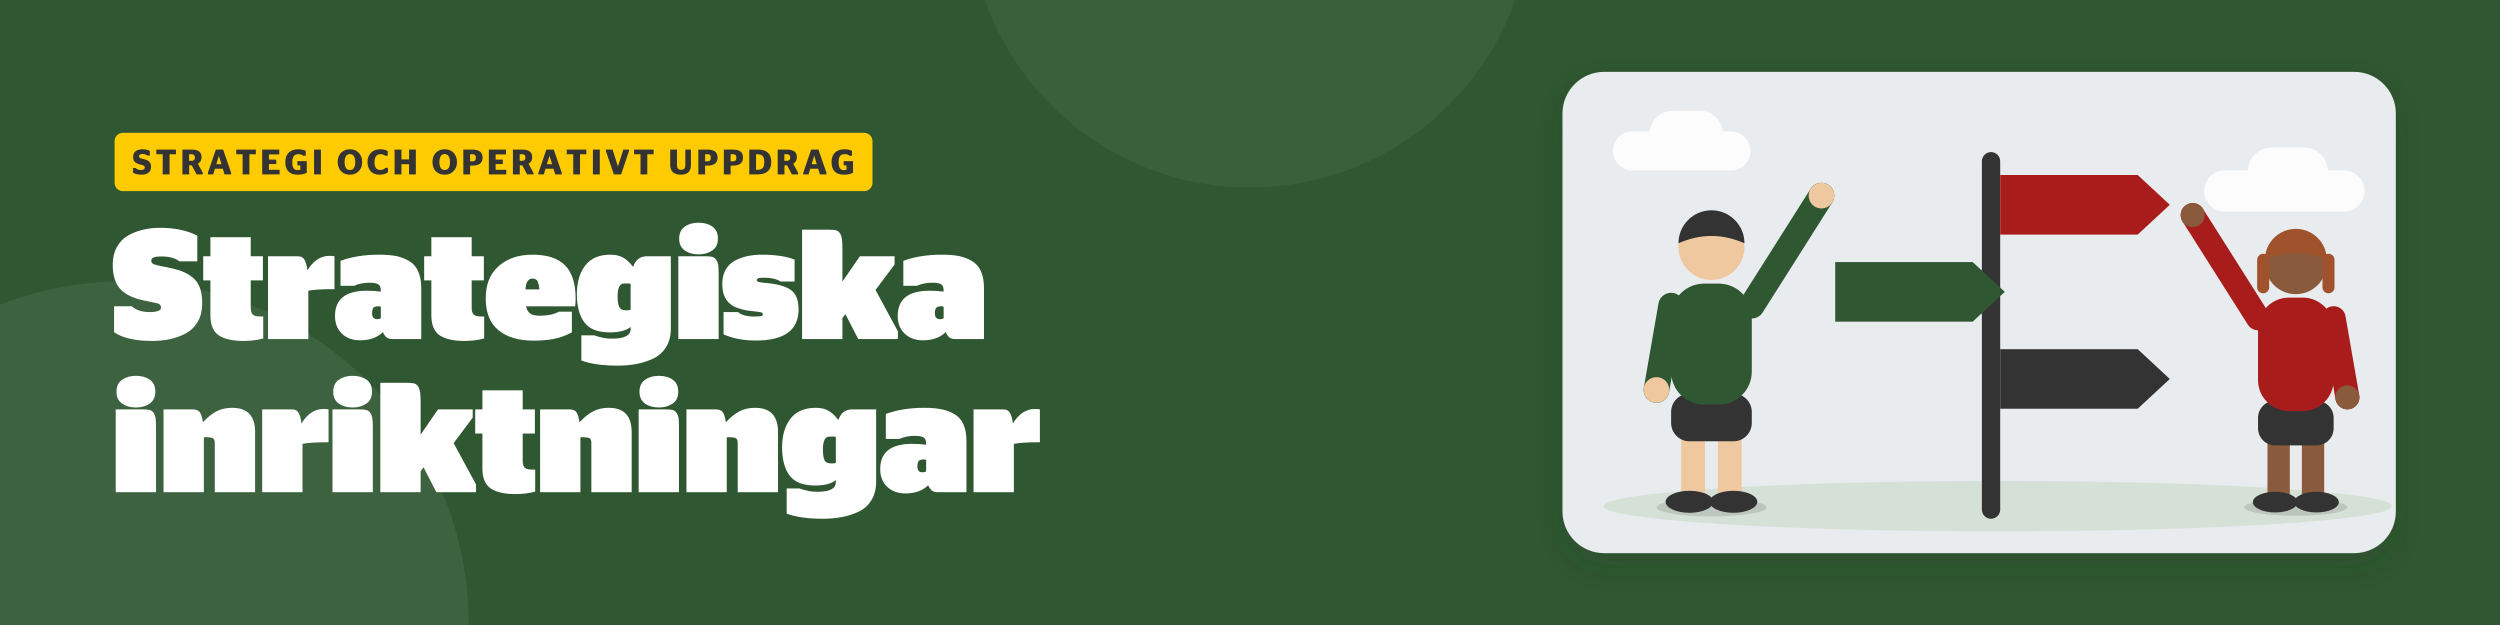
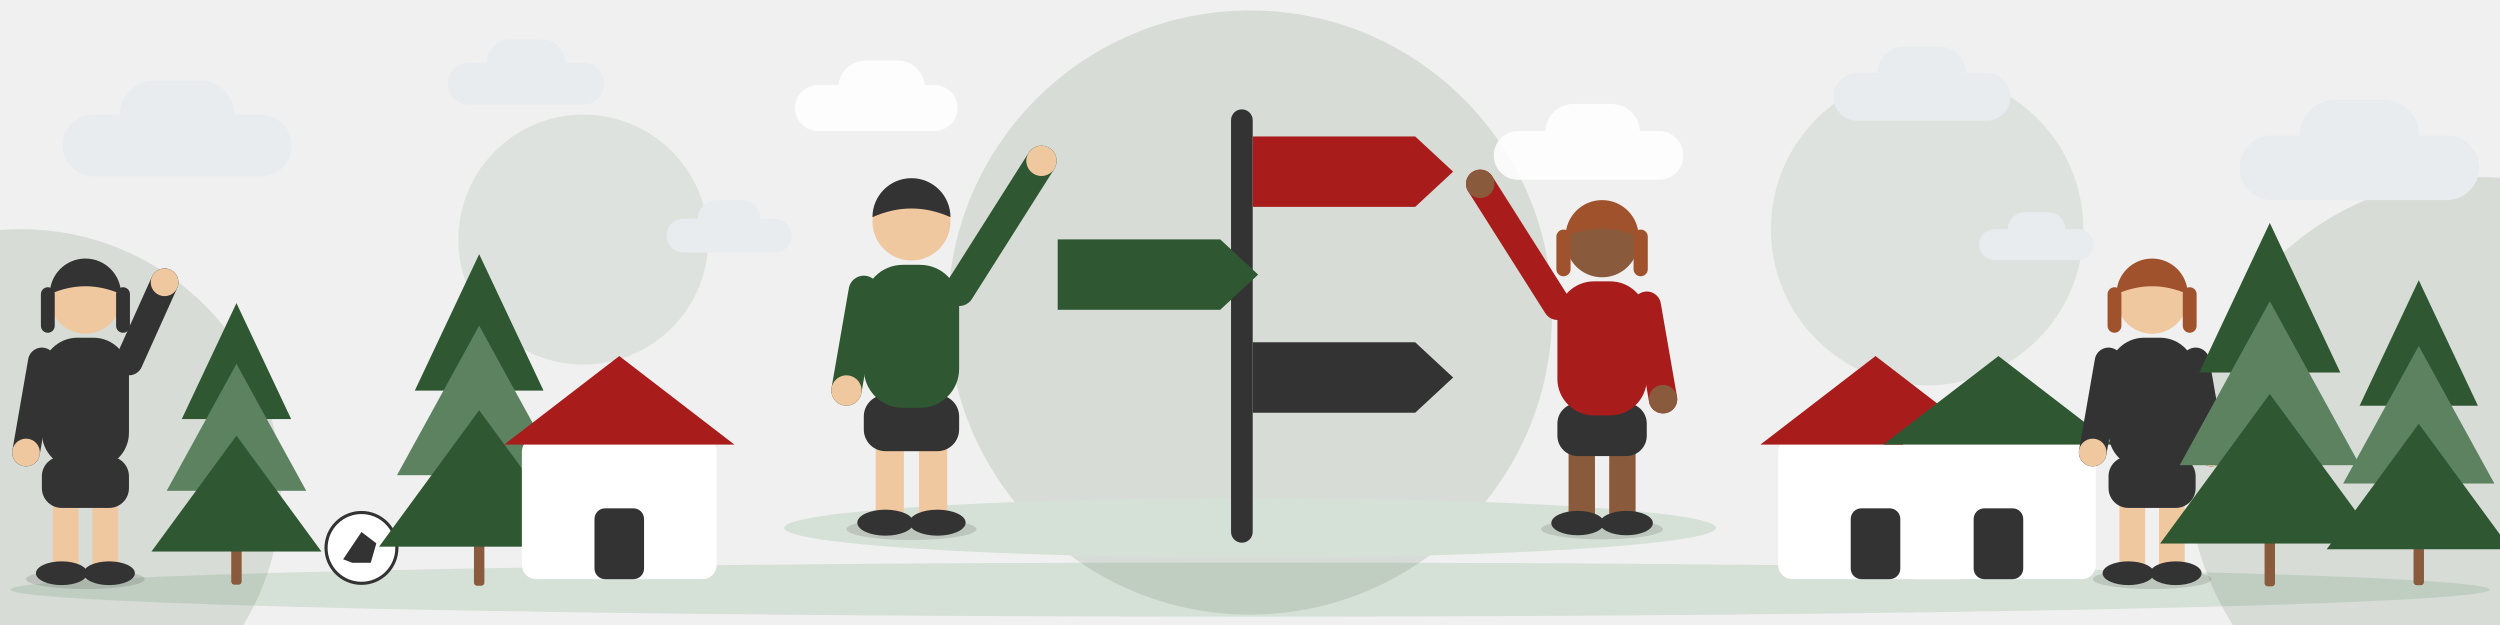
<svg xmlns="http://www.w3.org/2000/svg" viewBox="0 0 2400 600" width="2400" height="600" role="img" aria-label="Strategiska inriktningar">
  <defs>
    <filter id="sh" x="-20%" y="-20%" width="140%" height="160%">
      <feDropShadow dx="0" dy="12" stdDeviation="14" flood-color="#1F3A22" flood-opacity="0.2" />
    </filter>
  </defs>
-   <rect width="2400" height="600" fill="#2F5731" />
-   <circle cx="120" cy="600" r="330" fill="#FFFFFF" opacity=".07" />
-   <circle cx="1200" cy="-90" r="270" fill="#FFFFFF" opacity=".05" />
-   <rect x="110" y="127.5" width="727.6" height="56" rx="8" fill="#FECB00" />
-   <path d="M135.5 167.7Q131 167.7 127.7 165.8V161.3H130.2Q132.1 163.2 135.3 163.2Q136 163.2 136.5 163.1Q137.1 163 137.7 162.8Q138.3 162.5 138.7 162Q139 161.5 139 160.8Q139 160.1 138.7 159.6Q138.3 159.1 137.7 158.9Q137.1 158.6 136.3 158.4Q135.1 158.1 134.5 157.9Q132.8 157.5 131.6 156.9Q130.4 156.4 129.5 155.5Q128.6 154.7 128.2 153.4Q127.8 152.2 127.8 150.5Q127.8 149 128.3 147.7Q128.8 146.5 129.6 145.7Q130.4 144.9 131.6 144.3Q132.8 143.8 134 143.5Q135.3 143.3 136.7 143.3Q141 143.3 143.8 144.9V149.3H141.4Q139.5 147.8 137 147.8Q133.5 147.8 133.5 150Q133.5 150.9 134.1 151.4Q134.7 151.9 135.7 152.2Q136.4 152.4 137.4 152.6Q138.5 152.9 139.3 153.1Q140.1 153.4 141 153.7Q141.8 154.1 142.4 154.5Q143 154.9 143.5 155.4Q144 156 144.3 156.7Q144.6 157.3 144.8 158.2Q145 159.1 145 160.2Q145 161.9 144.5 163.2Q144 164.5 143.1 165.3Q142.2 166.2 141 166.7Q139.7 167.3 138.4 167.5Q137.1 167.7 135.5 167.7ZM162.8 167.4H156.2V148.1H150.1V143.6H168.9V148.1H162.8ZM188.7 167.4 184.1 158.7H181.6V167.4H175.1V143.6H184Q185.5 143.6 186.9 143.8Q188.2 144 189.5 144.5Q190.7 145 191.6 145.8Q192.5 146.6 193 147.9Q193.5 149.2 193.5 150.9Q193.5 155.2 190 157.2L194.7 165.9V167.4ZM181.5 148V154.4H183.6Q185.3 154.4 186.2 153.7Q187.1 152.9 187.1 151.2Q187.1 149.5 186.2 148.8Q185.3 148 183.6 148ZM199.6 167.4V165.9L207.2 143.6H214.2L221.9 165.9V167.4H215.6L213.9 162H206.3L204.7 167.4ZM210.1 149.6 207.7 157.6H212.6L210.1 149.6ZM239.4 167.4H232.9V148.1H226.8V143.6H245.6V148.1H239.4ZM251.7 167.4V143.6H268.1V148.2H258.2V153.2H265.2V157.5H258.2V163H268.4V167.4ZM285.6 167.7Q279.7 167.7 276.8 164.5Q273.9 161.4 273.9 155.6Q273.9 149.7 277.2 146.5Q280.5 143.3 286.3 143.3Q290.3 143.3 293.5 144.8V149.5H291.1Q290.2 148.8 289.2 148.4Q288 148 286.4 148Q285 148 284 148.4Q282.9 148.8 282.3 149.5Q281.6 150.2 281.3 151.2Q280.9 152.2 280.7 153.2Q280.6 154.3 280.6 155.5Q280.6 156.4 280.6 157.1Q280.7 157.8 280.8 158.7Q280.9 159.5 281.2 160.1Q281.4 160.8 281.7 161.4Q282.1 162 282.6 162.4Q283.2 162.9 283.9 163.1Q284.6 163.3 285.6 163.3Q287.1 163.3 288.3 163V158.7H285.5V154.7H294.5V165.9Q290.8 167.7 285.6 167.7ZM308.1 167.4H301.5V143.6H308.1ZM335.9 167.7Q332.3 167.7 329.6 166.1Q327 164.5 325.6 161.8Q324.2 159 324.2 155.5Q324.2 152 325.6 149.2Q327.1 146.4 329.7 144.9Q332.4 143.3 335.9 143.3Q339.7 143.3 342.5 145.1Q345.3 146.9 346.7 150.3Q347.7 152.6 347.7 155.5Q347.7 161 344.4 164.3Q341.2 167.7 335.9 167.7ZM335.9 163.2Q337.1 163.2 338.1 162.8Q339 162.3 339.5 161.5Q340.1 160.8 340.4 159.7Q340.8 158.7 340.9 157.7Q341 156.7 341 155.6Q341 154.5 340.9 153.5Q340.8 152.5 340.4 151.4Q340.1 150.4 339.5 149.6Q339 148.8 338 148.4Q337.1 147.9 335.9 147.9Q334.9 147.9 334.1 148.2Q333.3 148.5 332.7 149.1Q332.2 149.7 331.8 150.5Q331.4 151.2 331.2 152.1Q331 153 330.9 153.9Q330.8 154.7 330.8 155.6Q330.8 156.7 330.9 157.7Q331.1 158.7 331.4 159.8Q331.8 160.8 332.3 161.6Q332.9 162.3 333.8 162.8Q334.7 163.2 335.9 163.2ZM364.6 167.7Q360.8 167.7 358.1 166.2Q355.5 164.6 354.2 161.9Q352.8 159.2 352.8 155.6Q352.8 149.9 356.2 146.6Q359.5 143.3 365.1 143.3Q369.2 143.3 372.2 145V149.5H369.7Q368 148 365.3 148Q364 148 363 148.4Q362 148.8 361.3 149.5Q360.7 150.2 360.3 151.1Q359.9 152.1 359.7 153.1Q359.5 154.2 359.5 155.4Q359.5 156.7 359.6 157.7Q359.8 158.8 360.1 159.8Q360.5 160.8 361.1 161.6Q361.7 162.3 362.7 162.7Q363.6 163.2 365 163.2Q368.1 163.2 370.1 161.1H372.4V165.4Q369.3 167.7 364.6 167.7ZM385.4 167.4H378.8V143.6H385.4V153H392.7V143.6H399.2V167.4H392.7V157.6H385.4ZM426.9 167.7Q423.3 167.7 420.6 166.1Q417.9 164.5 416.5 161.8Q415.2 159 415.2 155.5Q415.2 152 416.6 149.2Q418 146.4 420.7 144.9Q423.4 143.3 426.9 143.3Q430.6 143.3 433.5 145.1Q436.3 146.9 437.7 150.3Q438.7 152.6 438.7 155.5Q438.7 161 435.4 164.3Q432.2 167.7 426.9 167.7ZM426.9 163.2Q428.1 163.2 429 162.8Q430 162.3 430.5 161.5Q431.1 160.8 431.4 159.7Q431.8 158.7 431.9 157.7Q432 156.7 432 155.6Q432 154.5 431.9 153.5Q431.7 152.5 431.4 151.4Q431 150.4 430.5 149.6Q430 148.8 429 148.4Q428.1 147.9 426.9 147.9Q425.9 147.9 425.1 148.2Q424.2 148.5 423.7 149.1Q423.2 149.7 422.8 150.5Q422.4 151.2 422.2 152.1Q422 153 421.9 153.9Q421.8 154.7 421.8 155.6Q421.8 156.7 421.9 157.7Q422 158.7 422.4 159.8Q422.8 160.8 423.3 161.6Q423.9 162.3 424.8 162.8Q425.7 163.2 426.9 163.2ZM444.8 167.4V143.6H453.6Q455.7 143.6 457.4 144Q459 144.3 460.4 145.2Q461.8 146 462.5 147.6Q463.3 149.1 463.3 151.3Q463.3 159 453.3 159H451.3V167.4ZM451.3 148V154.9H453.3Q455.1 154.9 456 154.1Q456.8 153.2 456.8 151.4Q456.8 149.5 456 148.7Q455.1 148 453.3 148ZM469.3 167.4V143.6H485.7V148.2H475.8V153.2H482.7V157.5H475.8V163H486V167.4ZM506 167.4 501.4 158.7H499V167.4H492.4V143.6H501.4Q502.9 143.6 504.3 143.8Q505.6 144 506.8 144.5Q508.1 145 509 145.8Q509.8 146.6 510.4 147.9Q510.9 149.2 510.9 150.9Q510.9 155.2 507.4 157.2L512.1 165.9V167.4ZM498.9 148V154.4H501Q502.7 154.4 503.6 153.7Q504.4 152.9 504.4 151.2Q504.4 149.5 503.6 148.8Q502.7 148 501 148ZM516.9 167.4V165.9L524.5 143.6H531.6L539.3 165.9V167.4H533L531.3 162H523.7L522.1 167.4ZM527.5 149.6 525 157.6H530L527.5 149.6ZM556.8 167.4H550.3V148.1H544.1V143.6H562.9V148.1H556.8ZM575.8 167.4H569.2V143.6H575.8ZM589.3 167.4 581.7 145.1V143.6H588.1L593.2 159.9H593.2L598.4 143.6H603.8V145.1L596.3 167.4ZM621.4 167.4H614.9V148.1H608.7V143.6H627.5V148.1H621.4ZM654 163Q655.2 163 656 162.6Q656.7 162.3 657.2 161.6Q657.6 161 657.7 160.2Q657.9 159.4 657.9 158.3V143.6H663.3V158.4Q663.3 167.7 653.6 167.7Q648.8 167.7 646.1 165.4Q643.4 163.1 643.4 158.4V143.6H649.9V158.3Q649.9 160.7 650.8 161.8Q651.7 163 654 163ZM670.4 167.4V143.6H679.2Q681.3 143.6 683 144Q684.6 144.3 686 145.2Q687.4 146 688.1 147.6Q688.9 149.1 688.9 151.3Q688.9 159 678.9 159H676.9V167.4ZM676.9 148V154.9H678.9Q680.7 154.9 681.6 154.1Q682.4 153.2 682.4 151.4Q682.4 149.5 681.6 148.7Q680.7 148 678.9 148ZM694.9 167.4V143.6H703.6Q705.7 143.6 707.4 144Q709.1 144.3 710.5 145.2Q711.8 146 712.6 147.6Q713.3 149.1 713.3 151.3Q713.3 159 703.4 159H701.4V167.4ZM701.4 148V154.9H703.3Q705.2 154.9 706 154.1Q706.9 153.2 706.9 151.4Q706.9 149.5 706 148.7Q705.2 148 703.3 148ZM719.3 167.4V143.6H727.8Q733.9 143.6 737.1 146.5Q740.4 149.4 740.4 155.4Q740.4 161.5 737.1 164.4Q733.8 167.4 727.5 167.4ZM725.8 163H727.4Q728.9 163 730 162.6Q731.2 162.3 731.8 161.6Q732.5 161 733 160Q733.4 159 733.5 158Q733.7 156.9 733.7 155.5Q733.7 153.7 733.4 152.4Q733.1 151 732.4 150.1Q731.7 149.1 730.5 148.6Q729.3 148.1 727.4 148.1H725.8ZM760.2 167.4 755.6 158.7H753.1V167.4H746.6V143.6H755.5Q757.1 143.6 758.4 143.8Q759.7 144 761 144.5Q762.2 145 763.1 145.8Q764 146.6 764.5 147.9Q765 149.2 765 150.9Q765 155.2 761.5 157.2L766.2 165.9V167.4ZM753 148V154.4H755.1Q756.8 154.4 757.7 153.7Q758.6 152.9 758.6 151.2Q758.6 149.5 757.7 148.8Q756.8 148 755.1 148ZM771.1 167.4V165.9L778.7 143.6H785.7L793.4 165.9V167.4H787.1L785.4 162H777.8L776.2 167.4ZM781.6 149.6 779.2 157.6H784.1L781.7 149.6ZM810 167.7Q804.2 167.7 801.2 164.5Q798.3 161.4 798.3 155.6Q798.3 149.7 801.6 146.5Q804.9 143.3 810.8 143.3Q814.8 143.3 817.9 144.8V149.5H815.5Q814.6 148.8 813.7 148.4Q812.4 148 810.9 148Q809.5 148 808.4 148.4Q807.4 148.8 806.7 149.5Q806.1 150.2 805.7 151.2Q805.3 152.2 805.2 153.2Q805 154.3 805 155.5Q805 156.4 805.1 157.1Q805.1 157.8 805.3 158.7Q805.4 159.5 805.6 160.1Q805.8 160.8 806.2 161.4Q806.6 162 807.1 162.4Q807.6 162.9 808.3 163.1Q809.1 163.3 810 163.3Q811.6 163.3 812.7 163V158.7H809.9V154.7H818.9V165.9Q815.3 167.7 810 167.7Z" fill="#333333" />
-   <path d="M145.9 327.3Q121.8 327.3 109.5 318.9V294H126.7Q132.2 299.6 144.1 299.6Q149.1 299.6 151.8 298.5Q154.6 297.6 154.6 295.2Q154.6 292.5 151.6 291.3Q149.2 290.7 140.3 288.9Q123.5 285.8 115.9 277.9Q108.2 270.1 108.2 254.1Q108.2 244.5 112.1 237.4Q115.9 230.2 122.6 226.3Q129.2 222.4 137 220.6Q144.7 218.7 153.7 218.7Q174.8 218.7 189.4 226.2V250.9H172.3Q166.2 246.2 155.1 246.2Q149.5 246.2 147.4 247.2Q145.2 248.4 145.2 250.2Q145.2 252.9 148.2 253.8Q151.2 255 157.9 256.1Q167.5 257.9 173.5 260Q179.5 262.1 184.5 266Q189.6 269.9 191.8 276Q194.1 282.1 194.1 291.3Q194.1 301.4 190 308.6Q185.9 315.9 178.8 319.8Q171.7 323.7 163.6 325.5Q155.5 327.3 145.9 327.3ZM195.1 269.2V246H202V227.7H240.7V246H252.4V269.2H240.7V295.5Q240.7 300 242.5 301.8Q244.3 303.8 249.4 303.8H252.7V324.9Q244.4 327.3 233.5 327.3Q218.2 327.3 210.1 322Q202 316.6 202 302.7V269.2ZM321.1 277.6H318.1Q304 277.6 296 279.1V325.5H257.3V246H285.1Q287.3 246 288.8 246.4Q290.8 247.2 291.7 248.4Q294.2 252 295.1 259.5Q303.7 245.6 316.3 245.6Q319.1 245.6 321.1 246ZM404.4 325.5H376.6Q372.7 325.5 370.8 323.6Q368.8 321.8 367.6 318.8Q359.6 326.7 345.7 326.7Q334.9 326.7 328.2 320.3Q321.6 313.9 321.6 303.4Q321.6 279.1 352 279.1Q357.1 279.1 359.4 279.3Q360.6 279.4 362.6 279.7Q364.8 279.9 365.6 279.9V279.1Q365.6 274.2 362.9 272.8Q360.2 271.4 354.7 271.4Q346.4 271.4 339.9 274.4H326.9V250.4Q342.7 244.5 364 244.5Q373.4 244.5 380.3 245.8Q387.1 247.2 392.8 250.6Q398.5 253.9 401.4 260.4Q404.4 266.9 404.4 276.4ZM362.1 306.4Q363.9 306.4 365.6 305.6V294.4Q364.4 294.1 363.7 294Q359.9 294 358.6 295.4Q357.2 296.9 357.2 300.8Q357.2 306.4 362.1 306.4ZM407.2 269.2V246H414.1V227.7H452.8V246H464.5V269.2H452.8V295.5Q452.8 300 454.6 301.8Q456.4 303.8 461.5 303.8H464.8V324.9Q456.6 327.3 445.6 327.3Q430.3 327.3 422.2 322Q414.1 316.6 414.1 302.7V269.2ZM552.1 294.1H505Q506.2 299.4 509.4 301.2Q512.2 303.1 518.1 303.1Q529.5 303.1 536.6 299.2H549V319.1Q545.8 320.9 542.2 322.2Q531.2 327 512.1 327Q490.5 327 478.4 316.9Q466.3 306.9 466.3 286.4Q466.3 266.2 478.8 255.4Q491.2 244.5 511.2 244.5Q532.5 244.5 542.5 254.8Q552.6 265.1 552.6 286.5Q552.6 290.2 552.4 291.4Q552.4 291.9 552.3 292.9Q552.2 293.9 552.1 294.1ZM511.2 267.4Q508.6 267.4 507 269.3Q505.5 271.2 505.1 273Q504.7 274.8 504.4 277.8H517.8Q517.6 275.6 517.4 274.2Q517.1 272.9 516.5 271.1Q516 269.2 514.6 268.4Q513.2 267.4 511.2 267.4ZM644 246V315.4Q644 325.8 639.5 333.1Q635 340.5 627.2 344.2Q619.3 347.9 611 349.4Q602.8 351 593 351Q571.3 351 558.1 346.1V321.9H570.4Q573.9 323.2 577.8 324Q581.8 325.1 587.8 325.1Q605.4 325.1 605.4 315.9V313.9Q598.9 319.1 585.4 319.1Q568.1 319.1 561 309.5Q553.8 299.9 553.8 282.4Q553.8 265.4 561.8 254.9Q569.8 244.5 586 244.5Q593.2 244.5 598.2 247.3Q603.2 250.1 607.8 256.2Q611.2 246 621 246ZM601.8 297.9Q603.7 297.9 605.4 297.4V272.4Q605 272.4 604.4 272.3Q603.7 272.2 603.4 272.1H601.8Q599.4 272.1 598.3 272.2Q592.9 273 592.9 284.4Q592.9 293.6 595.5 296.1Q597 297.9 601.8 297.9ZM689.9 325.5H651.2V246H677.4Q681.5 246 683.8 246.6Q688.1 247.8 689.5 254.1Q689.9 257.4 689.9 262.5ZM670.6 213.8Q678.7 213.8 683.9 217.5Q689.2 221.2 689.2 229.1Q689.2 236.7 683.9 240.4Q678.5 244.2 670.6 244.2Q662.6 244.2 657.3 240.4Q652 236.7 652 229.1Q652 221.4 657.3 217.6Q662.6 213.8 670.6 213.8ZM725.6 326.9Q707.8 326.9 694.6 321V299.6H708.5Q713.5 303.9 724.4 303.9Q726.5 303.9 729.8 303.6Q732.4 303.3 732.4 301.8Q732.4 300 729.8 299.7L728.3 299.4Q726.8 299.2 725.8 299.1Q720.5 298.6 716.7 298Q712.9 297.3 708.2 295.7Q703.4 294.1 700.2 291.1Q697 288.1 695.3 283.9Q693.4 279.6 693.4 272.4Q693.4 264.4 696.7 258.8Q700 253.1 705.7 250.1Q711.4 247.2 717.8 245.8Q724.1 244.5 731.5 244.5Q750.8 244.5 762.8 249.2V270.3H749.5Q743.6 266.6 733.8 266.6Q729.7 266.6 728.2 267Q726.5 267.8 726.5 268.8Q726.5 270.3 728.8 270.8Q731.8 271.4 737.6 271.9Q752.5 273.4 759.5 278.6Q766.6 283.8 766.6 297.1Q766.6 326.9 725.6 326.9ZM808.7 238.9V270.3L825.5 246H858.8V253.9L840.5 278.4L862 318.1V325.5H823.9L811.6 301.6L808.7 305.4V325.5H770V220.5H796Q800.3 220.5 802.6 221.1Q807.1 222.3 808.3 229.5Q808.7 233.1 808.7 238.9ZM944.6 325.5H916.9Q913 325.5 911 323.6Q909.1 321.8 907.9 318.8Q899.9 326.7 886 326.7Q875.2 326.7 868.5 320.3Q861.8 313.9 861.8 303.4Q861.8 279.1 892.3 279.1Q897.4 279.1 899.6 279.3Q900.8 279.4 902.9 279.7Q905 279.9 905.9 279.9V279.1Q905.9 274.2 903.2 272.8Q900.5 271.4 895 271.4Q886.8 271.4 880.1 274.4H867.2V250.4Q883 244.5 904.3 244.5Q913.8 244.5 920.6 245.8Q927.4 247.2 933.1 250.6Q938.8 253.9 941.7 260.4Q944.6 266.9 944.6 276.4ZM902.3 306.4Q904.1 306.4 905.9 305.6V294.4Q904.8 294.1 904 294Q900.2 294 898.9 295.4Q897.5 296.9 897.5 300.8Q897.5 306.4 902.3 306.4Z" fill="#FFFFFF" />
-   <path d="M149.8 472.5H111.1V393H137.2Q141.4 393 143.7 393.6Q148 394.8 149.3 401.1Q149.8 404.4 149.8 409.5ZM130.4 360.8Q138.6 360.8 143.8 364.5Q149.1 368.2 149.1 376.1Q149.1 383.7 143.7 387.4Q138.4 391.2 130.4 391.2Q122.5 391.2 117.2 387.4Q111.8 383.7 111.8 376Q111.8 368.4 117.2 364.6Q122.5 360.8 130.4 360.8ZM195.7 472.5H157V393H184.8Q189.2 393 191.3 395.1Q193.9 398.1 194.8 405.4Q201.2 398.4 207.8 394.9Q214.3 391.5 222.9 391.5Q244.9 391.5 244.9 414.8V472.5H206.2V425.2Q206.2 421.6 204.2 420.6Q202.2 419.7 197.8 419.7Q196.2 419.7 195.7 419.9ZM315.4 424.6H312.4Q298.3 424.6 290.4 426.1V472.5H251.7V393H279.4Q281.7 393 283.2 393.4Q285.1 394.2 286 395.4Q288.6 399 289.4 406.5Q298 392.6 310.6 392.6Q313.4 392.6 315.4 393ZM357.9 472.5H319.2V393H345.2Q349.4 393 351.7 393.6Q356.1 394.8 357.4 401.1Q357.9 404.4 357.9 409.5ZM338.5 360.8Q346.6 360.8 351.9 364.5Q357.1 368.2 357.1 376.1Q357.1 383.7 351.8 387.4Q346.4 391.2 338.5 391.2Q330.6 391.2 325.2 387.4Q319.9 383.7 319.9 376Q319.9 368.4 325.2 364.6Q330.6 360.8 338.5 360.8ZM403.8 385.9V417.3L420.5 393H453.8V400.9L435.5 425.4L457 465.1V472.5H418.9L406.6 448.6L403.8 452.4V472.5H365.1V367.5H391Q395.3 367.5 397.6 368.1Q402.1 369.3 403.3 376.5Q403.8 380.1 403.8 385.9ZM456.2 416.2V393H463.1V374.7H501.8V393H513.5V416.2H501.8V442.5Q501.8 447 503.6 448.8Q505.4 450.8 510.5 450.8H513.8V471.9Q505.6 474.3 494.6 474.3Q479.3 474.3 471.2 469Q463.1 463.6 463.1 449.7V416.2ZM557.2 472.5H518.5V393H546.2Q550.8 393 552.9 395.1Q555.4 398.1 556.3 405.4Q562.8 398.4 569.3 394.9Q575.8 391.5 584.4 391.5Q606.4 391.5 606.4 414.8V472.5H567.7V425.2Q567.7 421.6 565.8 420.6Q563.6 419.7 559.3 419.7Q557.6 419.7 557.2 419.9ZM651.8 472.5H613.1V393H639.2Q643.4 393 645.7 393.6Q650 394.8 651.4 401.1Q651.8 404.4 651.8 409.5ZM632.5 360.8Q640.6 360.8 645.8 364.5Q651.1 368.2 651.1 376.1Q651.1 383.7 645.8 387.4Q640.4 391.2 632.5 391.2Q624.5 391.2 619.2 387.4Q613.9 383.7 613.9 376Q613.9 368.4 619.2 364.6Q624.5 360.8 632.5 360.8ZM697.7 472.5H659V393H686.8Q691.3 393 693.4 395.1Q695.9 398.1 696.8 405.4Q703.3 398.4 709.8 394.9Q716.3 391.5 724.9 391.5Q746.9 391.5 746.9 414.8V472.5H708.2V425.2Q708.2 421.6 706.3 420.6Q704.2 419.7 699.8 419.7Q698.2 419.7 697.7 419.9ZM841.1 393V462.4Q841.1 472.8 836.6 480.1Q832.1 487.5 824.3 491.2Q816.4 494.9 808.1 496.4Q799.9 498 790.1 498Q768.4 498 755.2 493.1V468.9H767.5Q770.9 470.2 774.8 471Q778.9 472.1 784.9 472.1Q802.4 472.1 802.4 462.9V460.9Q796 466.1 782.5 466.1Q765.2 466.1 758 456.5Q750.8 446.9 750.8 429.4Q750.8 412.4 758.9 401.9Q766.9 391.5 783.1 391.5Q790.3 391.5 795.3 394.3Q800.3 397.1 804.8 403.2Q808.3 393 818 393ZM798.8 444.9Q800.8 444.9 802.4 444.4V419.4Q802.1 419.4 801.5 419.3Q800.8 419.2 800.5 419.1H798.8Q796.4 419.1 795.4 419.2Q790 420 790 431.4Q790 440.6 792.5 443.1Q794 444.9 798.8 444.9ZM927.8 472.5H900.1Q896.2 472.5 894.2 470.6Q892.3 468.8 891.1 465.8Q883.1 473.7 869.2 473.7Q858.4 473.7 851.7 467.3Q845 460.9 845 450.4Q845 426.1 875.5 426.1Q880.6 426.1 882.8 426.3Q884 426.4 886.1 426.7Q888.2 426.9 889.1 426.9V426.1Q889.1 421.2 886.4 419.8Q883.7 418.4 878.2 418.4Q869.9 418.4 863.3 421.4H850.4V397.4Q866.2 391.5 887.5 391.5Q896.9 391.5 903.8 392.9Q910.6 394.2 916.3 397.6Q922 400.9 924.9 407.4Q927.8 413.9 927.8 423.4ZM885.5 453.4Q887.3 453.4 889.1 452.6V441.4Q887.9 441.1 887.2 441Q883.4 441 882.1 442.4Q880.7 443.9 880.7 447.8Q880.7 453.4 885.5 453.4ZM998.3 424.6H995.3Q981.2 424.6 973.3 426.1V472.5H934.6V393H962.3Q964.6 393 966.1 393.4Q968 394.2 968.9 395.4Q971.5 399 972.4 406.5Q980.9 392.6 993.5 392.6Q996.4 392.6 998.3 393Z" fill="#FFFFFF" />
-   <rect x="1500" y="69" width="800" height="462" rx="40" fill="#E9ECEE" filter="url(#sh)" />
-   <clipPath id="pc">
-     <rect x="1500" y="69" width="800" height="462" rx="40" />
-   </clipPath>
-   <g clip-path="url(#pc)">
-     <g transform="translate(1500,69) scale(1.1)">
-       <g fill="#FFFFFF" opacity=".85">
-         <rect x="44" y="52" width="120" height="34" rx="17" />
-         <rect x="76" y="34" width="64" height="40" rx="20" />
-         <rect x="560" y="86" width="140" height="36" rx="18" />
-         <rect x="598" y="66" width="70" height="42" rx="21" />
-       </g>
-       <ellipse cx="380" cy="379" rx="344" ry="22" fill="#D5E0D6" />
-       <rect x="366" y="70" width="16" height="320" rx="8" fill="#333333" />
-       <path d="M382,90 h120 l28,26 l-28,26 h-120 z" fill="#A91C1C" />
-       <path d="M238,166 h120 l28,26 l-28,26 h-120 z" fill="#2F5731" />
-       <path d="M382,242 h120 l28,26 l-28,26 h-120 z" fill="#333333" />
-       <g transform="translate(130,380) scale(1.6)">
-         <ellipse cx="0" cy="0" rx="30" ry="5" fill="#000" opacity=".12" />
-         <path d="M-10,-44 V-6 M10,-44 V-6" stroke="#F0C8A0" stroke-width="13" stroke-linecap="round" fill="none" />
-         <ellipse cx="-12" cy="-3" rx="13" ry="6" fill="#333333" />
-         <ellipse cx="12" cy="-3" rx="13" ry="6" fill="#333333" />
-         <rect x="-22" y="-62" width="44" height="26" rx="10" fill="#333333" />
-         <rect x="-22" y="-122" width="44" height="66" rx="18" fill="#2F5731" />
-         <path d="M-22,-110 L-30,-64" stroke="#2F5731" stroke-width="14" stroke-linecap="round" fill="none" />
-         <circle cx="-30" cy="-64" r="7" fill="#F0C8A0" />
-         <path d="M22,-110 L60,-170" stroke="#2F5731" stroke-width="14" stroke-linecap="round" fill="none" />
-         <circle cx="60" cy="-170" r="7" fill="#F0C8A0" />
-         <circle cx="0" cy="-142" r="18" fill="#F0C8A0" />
-         <path d="M-18,-144 A18,18 0 0 1 18,-144 Q0,-152 -18,-144 Z" fill="#333333" />
-       </g>
-       <g transform="translate(640,380) scale(1.5)">
-         <ellipse cx="0" cy="0" rx="30" ry="5" fill="#000" opacity=".12" />
-         <path d="M-10,-44 V-6 M10,-44 V-6" stroke="#8A5A3C" stroke-width="13" stroke-linecap="round" fill="none" />
-         <ellipse cx="-12" cy="-3" rx="13" ry="6" fill="#333333" />
-         <ellipse cx="12" cy="-3" rx="13" ry="6" fill="#333333" />
-         <rect x="-22" y="-62" width="44" height="26" rx="10" fill="#333333" />
-         <rect x="-22" y="-122" width="44" height="66" rx="18" fill="#A91C1C" />
-         <path d="M-22,-110 L-60,-170" stroke="#A91C1C" stroke-width="14" stroke-linecap="round" fill="none" />
-         <circle cx="-60" cy="-170" r="7" fill="#8A5A3C" />
-         <path d="M22,-110 L30,-64" stroke="#A91C1C" stroke-width="14" stroke-linecap="round" fill="none" />
-         <circle cx="30" cy="-64" r="7" fill="#8A5A3C" />
-         <circle cx="0" cy="-142" r="18" fill="#8A5A3C" />
-         <path d="M-18,-144 A18,18 0 0 1 18,-144 Q0,-152 -18,-144 Z" fill="#A0522D" />
-         <path d="M-19,-144 V-128 M19,-144 V-128" stroke="#A0522D" stroke-width="7" stroke-linecap="round" />
-       </g>
+   <ellipse cx="1200" cy="566" rx="1190" ry="26" fill="#D5E0D6" />
+   <circle cx="20" cy="470" r="250" fill="#2F5731" opacity="0.13" />
+   <circle cx="2380" cy="450" r="280" fill="#2F5731" opacity="0.13" />
+   <circle cx="560" cy="230" r="120" fill="#2F5731" opacity="0.09" />
+   <circle cx="1850" cy="220" r="150" fill="#2F5731" opacity="0.09" />
+   <circle cx="1200" cy="300" r="290" fill="#2F5731" opacity="0.13" />
+   <g fill="#E9ECEE">
+     <rect x="60" y="110" width="220" height="59.4" rx="29.7" />
+     <rect x="115" y="77.3" width="110" height="65.3" rx="32.7" />
+   </g>
+   <g fill="#E9ECEE">
+     <rect x="430" y="60" width="150" height="40.5" rx="20.2" />
+     <rect x="467.5" y="37.7" width="75" height="44.6" rx="22.3" />
+   </g>
+   <g fill="#E9ECEE">
+     <rect x="1760" y="70" width="170" height="45.9" rx="23" />
+     <rect x="1802.5" y="44.8" width="85" height="50.5" rx="25.2" />
+   </g>
+   <g fill="#E9ECEE">
+     <rect x="2150" y="130" width="230" height="62.1" rx="31.1" />
+     <rect x="2207.5" y="95.8" width="115" height="68.3" rx="34.2" />
+   </g>
+   <g fill="#E9ECEE">
+     <rect x="640" y="210" width="120" height="32.4" rx="16.2" />
+     <rect x="670" y="192.2" width="60" height="35.6" rx="17.8" />
+   </g>
+   <g fill="#E9ECEE">
+     <rect x="1900" y="220" width="110" height="29.7" rx="14.9" />
+     <rect x="1927.5" y="203.7" width="55" height="32.7" rx="16.3" />
+   </g>
+   <g transform="translate(82,556) scale(1.9)">
+     <ellipse cx="0" cy="0" rx="30" ry="5" fill="#000" opacity=".12" />
+     <path d="M-10,-44 V-6 M10,-44 V-6" stroke="#F0C8A0" stroke-width="13" stroke-linecap="round" fill="none" />
+     <ellipse cx="-12" cy="-3" rx="13" ry="6" fill="#333333" />
+     <ellipse cx="12" cy="-3" rx="13" ry="6" fill="#333333" />
+     <rect x="-22" y="-62" width="44" height="26" rx="10" fill="#333333" />
+     <rect x="-22" y="-122" width="44" height="66" rx="18" fill="#333333" />
+     <path d="M-22,-110 L-30,-64" stroke="#333333" stroke-width="14" stroke-linecap="round" fill="none" />
+     <circle cx="-30" cy="-64" r="7" fill="#F0C8A0" />
+     <path d="M22,-110 L40,-150" stroke="#333333" stroke-width="14" stroke-linecap="round" fill="none" />
+     <circle cx="40" cy="-150" r="7" fill="#F0C8A0" />
+     <circle cx="0" cy="-142" r="18" fill="#F0C8A0" />
+     <path d="M-18,-144 A18,18 0 0 1 18,-144 Q0,-152 -18,-144 Z" fill="#333333" />
+     <path d="M-19,-144 V-128 M19,-144 V-128" stroke="#333333" stroke-width="7" stroke-linecap="round" />
+   </g>
+   <rect x="222" y="524.2" width="10" height="37.1" rx="3" fill="#8A5A3C" />
+   <path d="M227,291 L279.5,402.3 H174.5 Z" fill="#2F5731" />
+   <path d="M227,349.3 L294,471.2 H160 Z" fill="#5C8260" />
+   <path d="M227,418.2 L308.6,529.5 H145.4 Z" fill="#2F5731" />
+   <circle cx="347" cy="526" r="34" fill="#FFF" stroke="#333333" stroke-width="3" />
+   <path d="M347,510.7 l14.3,10.9 l-5.4,18.7 l-17.7,0 l-8.8,-3.4 z" fill="#333333" />
+   <rect x="455" y="518.6" width="10" height="43.7" rx="3" fill="#8A5A3C" />
+   <path d="M460,244 L521.8,375 H398.2 Z" fill="#2F5731" />
+   <path d="M460,312.6 L538.9,456.2 H381.1 Z" fill="#5C8260" />
+   <path d="M460,393.8 L556.1,524.8 H363.9 Z" fill="#2F5731" />
+   <g transform="translate(501,420) scale(1.7)">
+     <rect x="0" y="0" width="110" height="80" rx="8" fill="#FFFFFF" />
+     <path d="M-10,4 L55,-46 L120,4 Z" fill="#A91C1C" />
+     <rect x="41" y="40" width="28" height="40" rx="6" fill="#333333" />
+   </g>
+   <g transform="translate(1707,420) scale(1.7)">
+     <rect x="0" y="0" width="110" height="80" rx="8" fill="#FFFFFF" />
+     <path d="M-10,4 L55,-46 L120,4 Z" fill="#A91C1C" />
+     <rect x="41" y="40" width="28" height="40" rx="6" fill="#333333" />
+   </g>
+   <g transform="translate(1825,420) scale(1.7)">
+     <rect x="0" y="0" width="110" height="80" rx="8" fill="#FFFFFF" />
+     <path d="M-10,4 L55,-46 L120,4 Z" fill="#2F5731" />
+     <rect x="41" y="40" width="28" height="40" rx="6" fill="#333333" />
+   </g>
+   <g transform="translate(2066,556) scale(1.9)">
+     <ellipse cx="0" cy="0" rx="30" ry="5" fill="#000" opacity=".12" />
+     <path d="M-10,-44 V-6 M10,-44 V-6" stroke="#F0C8A0" stroke-width="13" stroke-linecap="round" fill="none" />
+     <ellipse cx="-12" cy="-3" rx="13" ry="6" fill="#333333" />
+     <ellipse cx="12" cy="-3" rx="13" ry="6" fill="#333333" />
+     <rect x="-22" y="-62" width="44" height="26" rx="10" fill="#333333" />
+     <rect x="-22" y="-122" width="44" height="66" rx="18" fill="#333333" />
+     <path d="M-22,-110 L-30,-64" stroke="#333333" stroke-width="14" stroke-linecap="round" fill="none" />
+     <circle cx="-30" cy="-64" r="7" fill="#F0C8A0" />
+     <path d="M22,-110 L30,-64" stroke="#333333" stroke-width="14" stroke-linecap="round" fill="none" />
+     <circle cx="30" cy="-64" r="7" fill="#F0C8A0" />
+     <circle cx="0" cy="-142" r="18" fill="#F0C8A0" />
+     <path d="M-18,-144 A18,18 0 0 1 18,-144 Q0,-152 -18,-144 Z" fill="#A0522D" />
+     <path d="M-19,-144 V-128 M19,-144 V-128" stroke="#A0522D" stroke-width="7" stroke-linecap="round" />
+   </g>
+   <rect x="2174" y="515" width="10" height="47.9" rx="3" fill="#8A5A3C" />
+   <path d="M2179,214 L2246.7,357.6 H2111.3 Z" fill="#2F5731" />
+   <path d="M2179,289.2 L2265.5,446.6 H2092.5 Z" fill="#5C8260" />
+   <path d="M2179,378.2 L2284.3,521.8 H2073.7 Z" fill="#2F5731" />
+   <rect x="2317" y="521.6" width="10" height="40.2" rx="3" fill="#8A5A3C" />
+   <path d="M2322,269 L2378.8,389.5 H2265.2 Z" fill="#2F5731" />
+   <path d="M2322,332.1 L2394.6,464.2 H2249.4 Z" fill="#5C8260" />
+   <path d="M2322,406.8 L2410.4,527.3 H2233.6 Z" fill="#2F5731" />
+   <g transform="translate(706,14) scale(1.3)">
+     <g fill="#FFFFFF" opacity=".85">
+       <rect x="44" y="52" width="120" height="34" rx="17" />
+       <rect x="76" y="34" width="64" height="40" rx="20" />
+       <rect x="560" y="86" width="140" height="36" rx="18" />
+       <rect x="598" y="66" width="70" height="42" rx="21" />
+     </g>
+     <ellipse cx="380" cy="379" rx="344" ry="22" fill="#D5E0D6" />
+     <rect x="366" y="70" width="16" height="320" rx="8" fill="#333333" />
+     <path d="M382,90 h120 l28,26 l-28,26 h-120 z" fill="#A91C1C" />
+     <path d="M238,166 h120 l28,26 l-28,26 h-120 z" fill="#2F5731" />
+     <path d="M382,242 h120 l28,26 l-28,26 h-120 z" fill="#333333" />
+     <g transform="translate(130,380) scale(1.6)">
+       <ellipse cx="0" cy="0" rx="30" ry="5" fill="#000" opacity=".12" />
+       <path d="M-10,-44 V-6 M10,-44 V-6" stroke="#F0C8A0" stroke-width="13" stroke-linecap="round" fill="none" />
+       <ellipse cx="-12" cy="-3" rx="13" ry="6" fill="#333333" />
+       <ellipse cx="12" cy="-3" rx="13" ry="6" fill="#333333" />
+       <rect x="-22" y="-62" width="44" height="26" rx="10" fill="#333333" />
+       <rect x="-22" y="-122" width="44" height="66" rx="18" fill="#2F5731" />
+       <path d="M-22,-110 L-30,-64" stroke="#2F5731" stroke-width="14" stroke-linecap="round" fill="none" />
+       <circle cx="-30" cy="-64" r="7" fill="#F0C8A0" />
+       <path d="M22,-110 L60,-170" stroke="#2F5731" stroke-width="14" stroke-linecap="round" fill="none" />
+       <circle cx="60" cy="-170" r="7" fill="#F0C8A0" />
+       <circle cx="0" cy="-142" r="18" fill="#F0C8A0" />
+       <path d="M-18,-144 A18,18 0 0 1 18,-144 Q0,-152 -18,-144 Z" fill="#333333" />
+     </g>
+     <g transform="translate(640,380) scale(1.5)">
+       <ellipse cx="0" cy="0" rx="30" ry="5" fill="#000" opacity=".12" />
+       <path d="M-10,-44 V-6 M10,-44 V-6" stroke="#8A5A3C" stroke-width="13" stroke-linecap="round" fill="none" />
+       <ellipse cx="-12" cy="-3" rx="13" ry="6" fill="#333333" />
+       <ellipse cx="12" cy="-3" rx="13" ry="6" fill="#333333" />
+       <rect x="-22" y="-62" width="44" height="26" rx="10" fill="#333333" />
+       <rect x="-22" y="-122" width="44" height="66" rx="18" fill="#A91C1C" />
+       <path d="M-22,-110 L-60,-170" stroke="#A91C1C" stroke-width="14" stroke-linecap="round" fill="none" />
+       <circle cx="-60" cy="-170" r="7" fill="#8A5A3C" />
+       <path d="M22,-110 L30,-64" stroke="#A91C1C" stroke-width="14" stroke-linecap="round" fill="none" />
+       <circle cx="30" cy="-64" r="7" fill="#8A5A3C" />
+       <circle cx="0" cy="-142" r="18" fill="#8A5A3C" />
+       <path d="M-18,-144 A18,18 0 0 1 18,-144 Q0,-152 -18,-144 Z" fill="#A0522D" />
+       <path d="M-19,-144 V-128 M19,-144 V-128" stroke="#A0522D" stroke-width="7" stroke-linecap="round" />
    </g>
  </g>
</svg>
